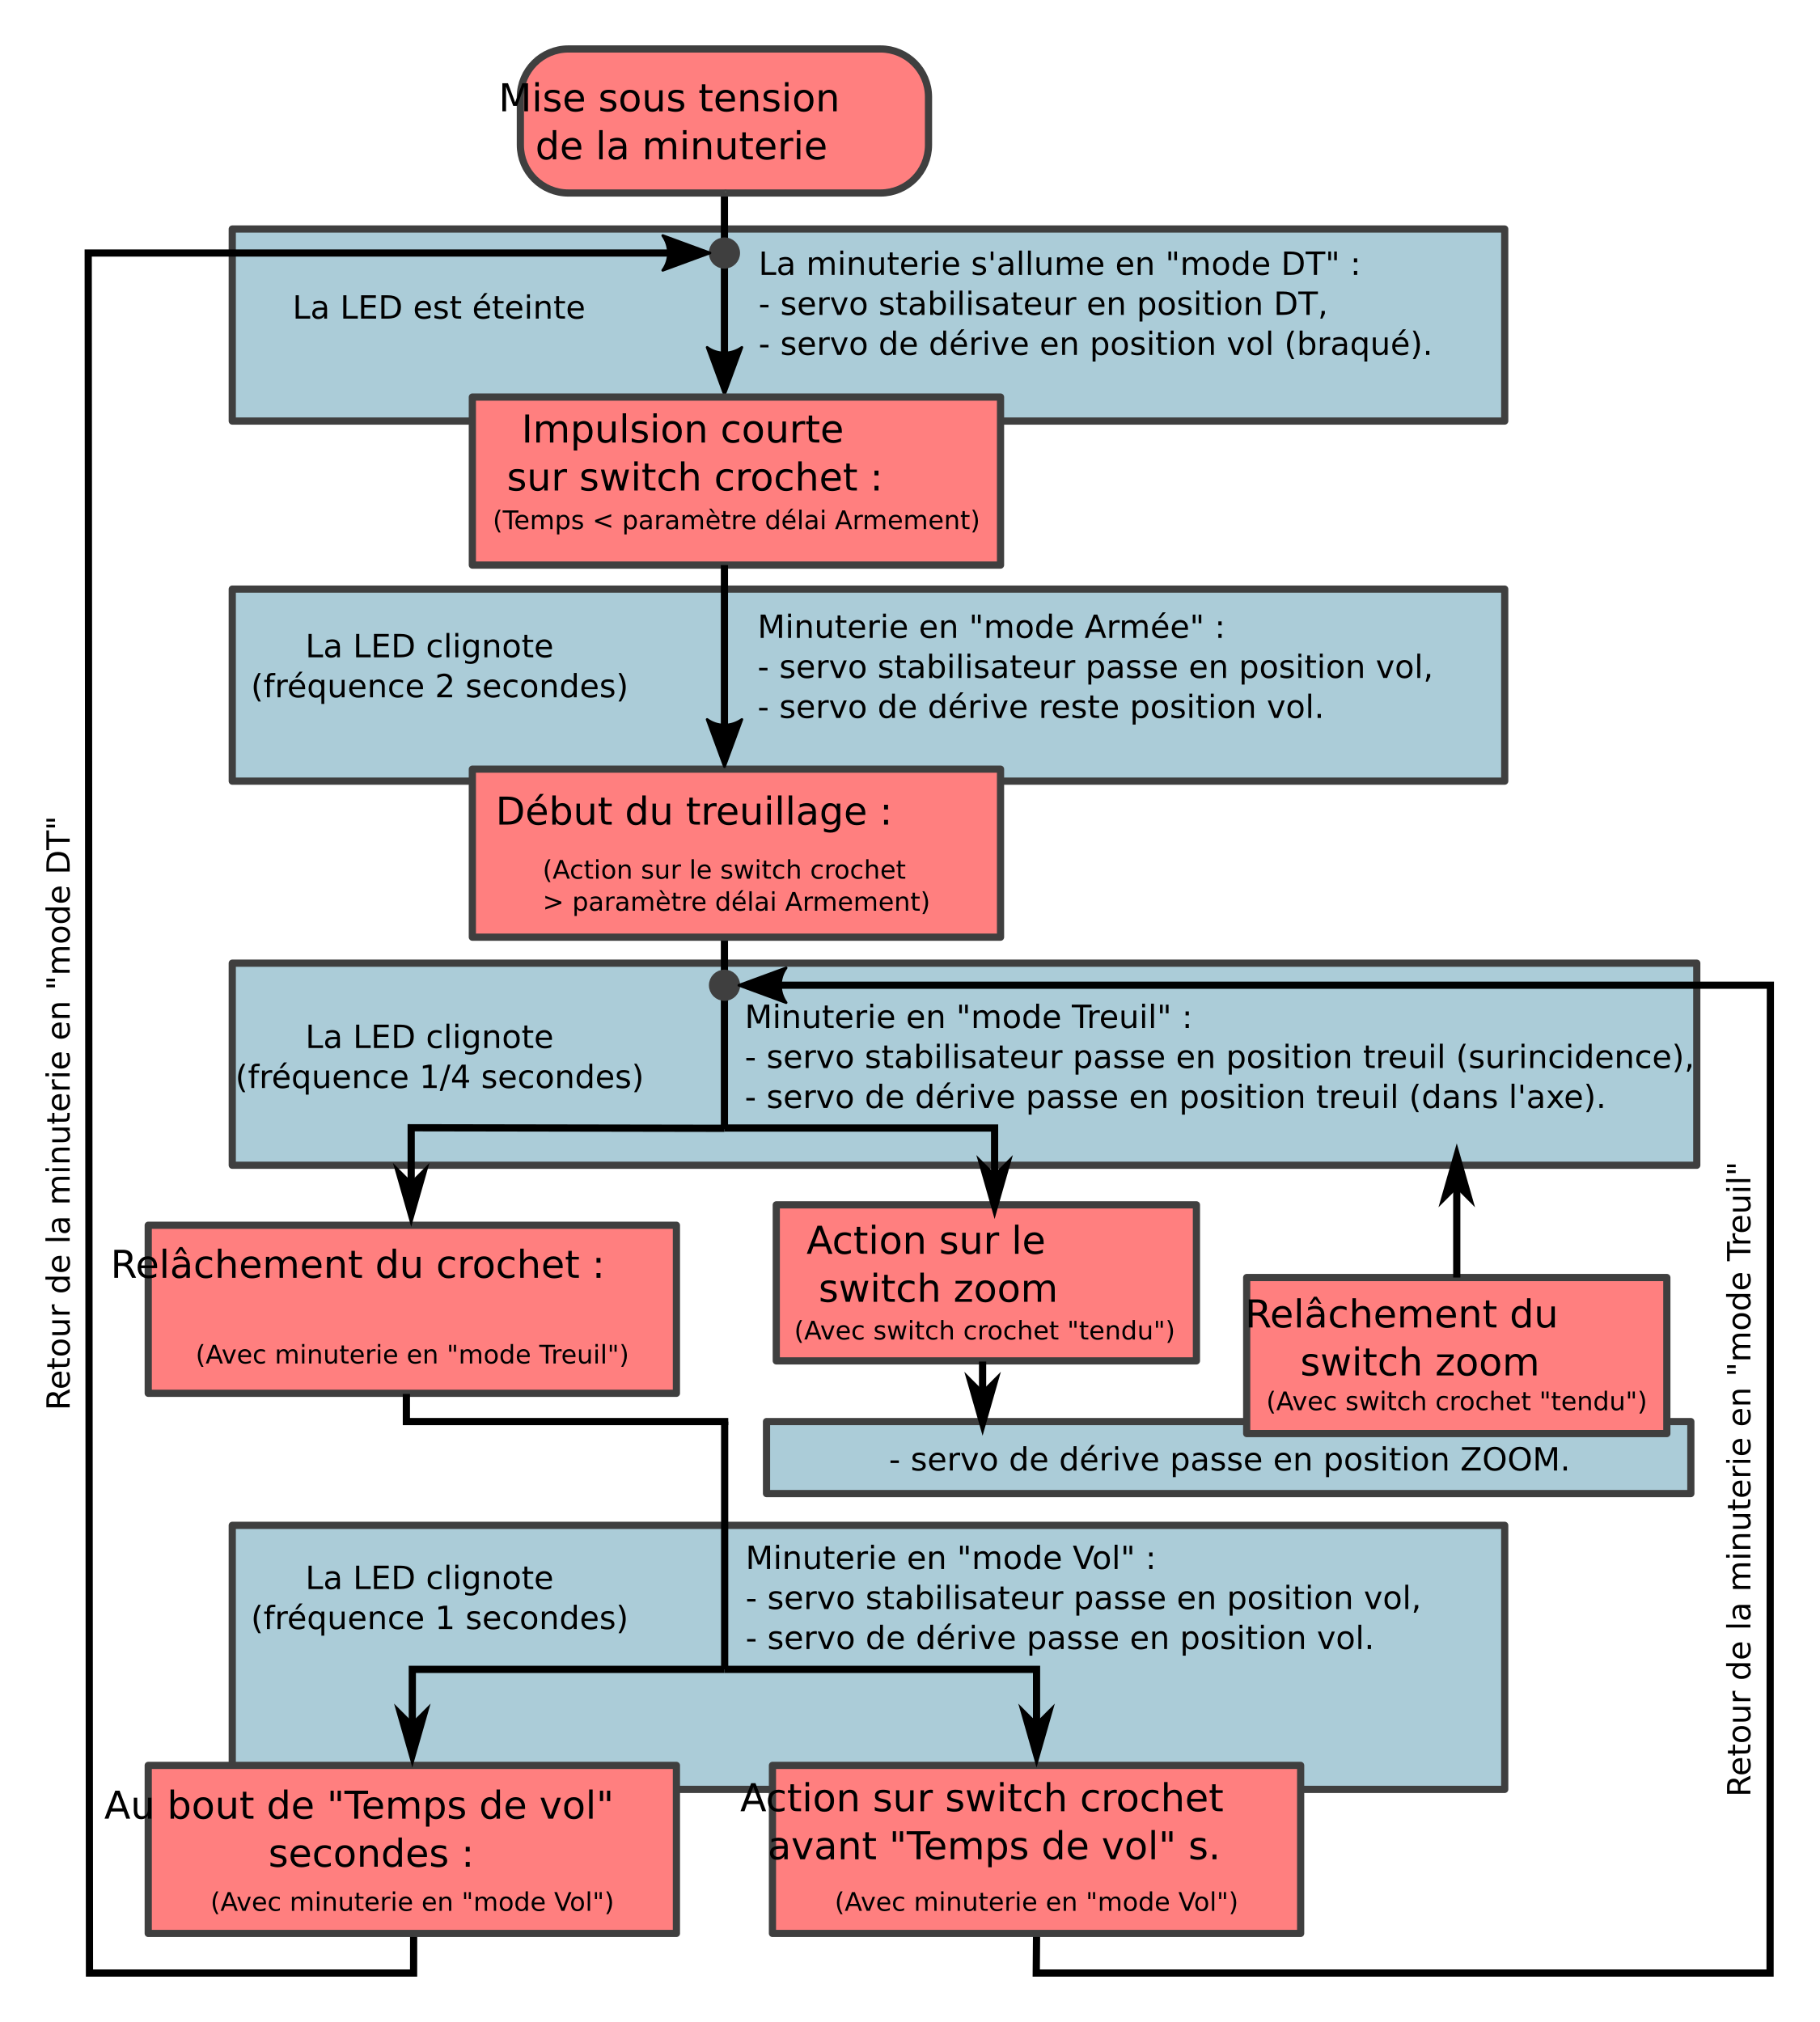
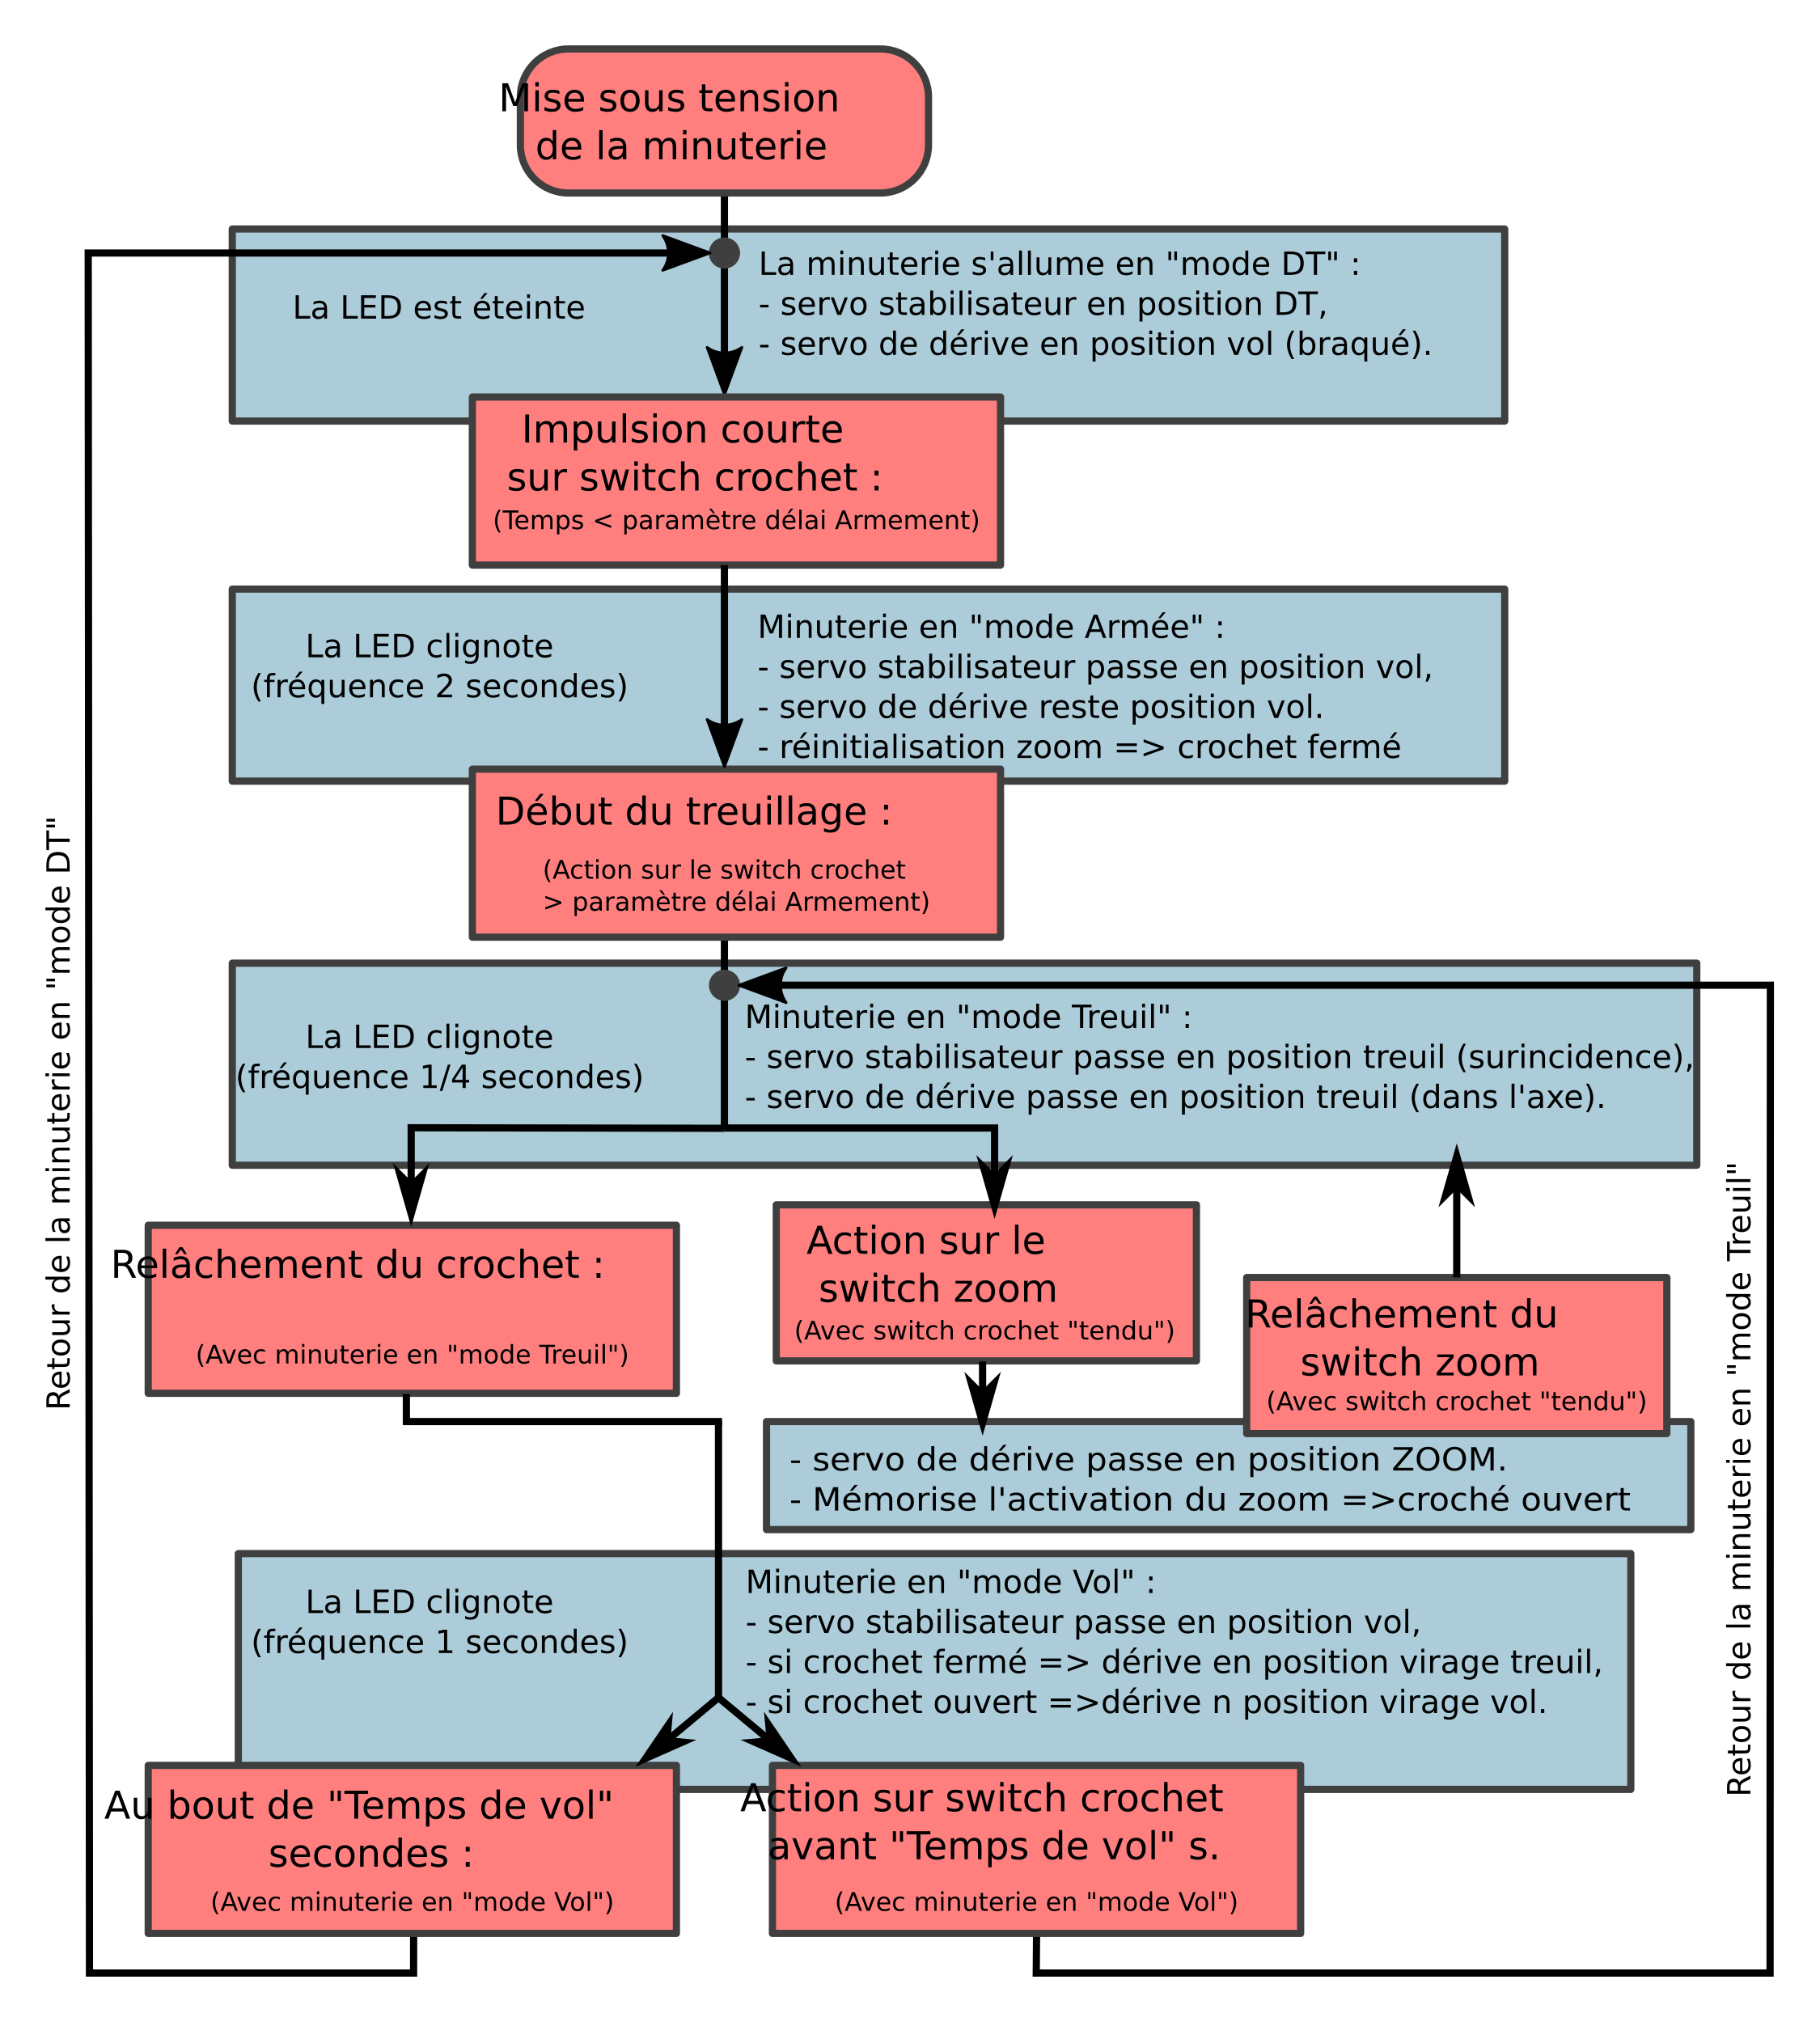
<svg xmlns="http://www.w3.org/2000/svg" width="200.498mm" height="222.856mm" viewBox="0 0 757.786 842.291" version="1.1" id="svg1126">
  <defs id="defs1120">
    <marker style="overflow:visible" id="marker1785" refX="0" refY="0" orient="auto">
      <path transform="matrix(-0.4,0,0,-0.4,-4,0)" style="fill:#000000;fill-opacity:1;fill-rule:evenodd;stroke:#000000;stroke-width:1pt;stroke-opacity:1" d="M 0,0 5,-5 -12.5,0 5,5 Z" id="path1783" />
    </marker>
    <marker style="overflow:visible" id="marker1494" refX="0" refY="0" orient="auto">
      <path transform="matrix(0.4,0,0,0.4,4,0)" style="fill:#000000;fill-opacity:1;fill-rule:evenodd;stroke:#000000;stroke-width:1pt;stroke-opacity:1" d="M 0,0 5,-5 -12.5,0 5,5 Z" id="path1492" />
    </marker>
    <marker style="overflow:visible" id="marker1484" refX="0" refY="0" orient="auto">
      <path transform="matrix(0.4,0,0,0.4,4,0)" style="fill:#000000;fill-opacity:1;fill-rule:evenodd;stroke:#000000;stroke-width:1pt;stroke-opacity:1" d="M 0,0 5,-5 -12.5,0 5,5 Z" id="path1482" />
    </marker>
    <marker style="overflow:visible" id="marker1854" refX="0" refY="0" orient="auto">
      <path transform="scale(-0.6)" d="M 8.719,4.034 -2.207,0.016 8.719,-4.002 c -1.745,2.372 -1.735,5.617 -6e-7,8.035 z" style="fill:#000000;fill-opacity:1;fill-rule:evenodd;stroke:#000000;stroke-width:0.625;stroke-linejoin:round;stroke-opacity:1" id="path1852" />
    </marker>
    <marker style="overflow:visible" id="marker1710" refX="0" refY="0" orient="auto">
      <path transform="matrix(0.4,0,0,0.4,4,0)" style="fill:#000000;fill-opacity:1;fill-rule:evenodd;stroke:#000000;stroke-width:1pt;stroke-opacity:1" d="M 0,0 5,-5 -12.5,0 5,5 Z" id="path1708" />
    </marker>
    <marker style="overflow:visible" id="Arrow1Mstart" refX="0" refY="0" orient="auto">
      <path transform="matrix(0.4,0,0,0.4,4,0)" style="fill:#000000;fill-opacity:1;fill-rule:evenodd;stroke:#000000;stroke-width:1pt;stroke-opacity:1" d="M 0,0 5,-5 -12.5,0 5,5 Z" id="path1030" />
    </marker>
    <marker style="overflow:visible" id="marker1558" refX="0" refY="0" orient="auto">
      <path transform="scale(-0.6)" d="M 8.719,4.034 -2.207,0.016 8.719,-4.002 c -1.745,2.372 -1.735,5.617 -6e-7,8.035 z" style="fill:#000000;fill-opacity:1;fill-rule:evenodd;stroke:#000000;stroke-width:0.625;stroke-linejoin:round;stroke-opacity:1" id="path1556" />
    </marker>
    <marker style="overflow:visible" id="marker1430" refX="0" refY="0" orient="auto">
      <path transform="scale(-0.6)" d="M 8.719,4.034 -2.207,0.016 8.719,-4.002 c -1.745,2.372 -1.735,5.617 -6e-7,8.035 z" style="fill:#000000;fill-opacity:1;fill-rule:evenodd;stroke:#000000;stroke-width:0.625;stroke-linejoin:round;stroke-opacity:1" id="path1428" />
    </marker>
    <marker style="overflow:visible" id="Arrow2Mend" refX="0" refY="0" orient="auto">
      <path transform="scale(-0.6)" d="M 8.719,4.034 -2.207,0.016 8.719,-4.002 c -1.745,2.372 -1.735,5.617 -6e-7,8.035 z" style="fill:#000000;fill-opacity:1;fill-rule:evenodd;stroke:#000000;stroke-width:0.625;stroke-linejoin:round;stroke-opacity:1" id="path1051" />
    </marker>
    <marker style="overflow:visible" id="Arrow1Mend" refX="0" refY="0" orient="auto">
      <path transform="matrix(-0.4,0,0,-0.4,-4,0)" style="fill:#000000;fill-opacity:1;fill-rule:evenodd;stroke:#000000;stroke-width:1pt;stroke-opacity:1" d="M 0,0 5,-5 -12.5,0 5,5 Z" id="path1033" />
    </marker>
    <marker style="overflow:visible" id="marker1314" refX="0" refY="0" orient="auto">
      <path transform="matrix(-0.8,0,0,-0.8,-10,0)" style="fill:#000000;fill-opacity:1;fill-rule:evenodd;stroke:#000000;stroke-width:1pt;stroke-opacity:1" d="M 0,0 5,-5 -12.5,0 5,5 Z" id="path1312" />
    </marker>
  </defs>
  <g id="layer1" transform="translate(-20.73619,-117.8268)">
    <g id="g2160" transform="translate(24.35039,20)">
-       <rect style="fill:#abccd8;fill-opacity:1;stroke:#3f3f3f;stroke-width:3;stroke-linecap:round;stroke-linejoin:round;stroke-miterlimit:4;stroke-dasharray:none" id="rect1632" width="385" height="30" x="315.65" y="690" />
+       <rect style="fill:#abccd8;fill-opacity:1;stroke:#3f3f3f;stroke-width:3;stroke-linecap:round;stroke-linejoin:round;stroke-miterlimit:4;stroke-dasharray:none" id="rect1632" width="385" height="45" x="315.65" y="690" />
      <rect style="fill:#abccd8;fill-opacity:1;stroke:#3f3f3f;stroke-width:3;stroke-linecap:round;stroke-linejoin:round;stroke-miterlimit:4;stroke-dasharray:none" id="rect2007" width="530" height="80" x="93.124" y="193.224" />
      <rect style="fill:#abccd8;fill-opacity:1;stroke:#3f3f3f;stroke-width:3;stroke-linecap:round;stroke-linejoin:round;stroke-miterlimit:4;stroke-dasharray:none" id="rect2003" width="610" height="84.173" x="93.124" y="499.051" />
      <rect style="fill:#abccd8;fill-opacity:1;stroke:#3f3f3f;stroke-width:3;stroke-linecap:round;stroke-linejoin:round;stroke-miterlimit:4;stroke-dasharray:none" id="rect1989" width="530" height="80" x="93.124" y="343.224" />
      <path style="fill:none;stroke:#000000;stroke-width:3;stroke-linecap:butt;stroke-linejoin:miter;stroke-miterlimit:4;stroke-dasharray:none;stroke-opacity:1" d="m 298.124,488.224 v 80" id="path1014" />
      <path style="fill:none;stroke:#000000;stroke-width:3;stroke-linecap:butt;stroke-linejoin:miter;stroke-miterlimit:4;stroke-dasharray:none;stroke-opacity:1;marker-end:url(#marker1558)" d="m 298.124,178.224 v 80" id="path1004" />
      <rect style="fill:#ff7f7f;fill-opacity:1;stroke:#3f3f3f;stroke-width:3;stroke-linecap:round;stroke-linejoin:round;stroke-miterlimit:4;stroke-dasharray:none" id="rect837" width="170" height="60" x="213.124" y="118.224" ry="20" rx="20" />
      <text xml:space="preserve" style="font-size:16px;line-height:1.25;font-family:'DejaVu Sans';-inkscape-font-specification:'DejaVu Sans';text-align:center;letter-spacing:0px;word-spacing:0px;text-anchor:middle;stroke-width:2;stroke-miterlimit:4;stroke-dasharray:none" x="298.019" y="144.189" id="text841">
        <tspan x="298.019" y="144.189" id="tspan843">Mise sous tension</tspan>
        <tspan x="298.019" y="164.189" id="tspan847">de la minuterie</tspan>
      </text>
      <text xml:space="preserve" style="font-size:13.333px;line-height:1.25;font-family:'DejaVu Sans';-inkscape-font-specification:'DejaVu Sans';letter-spacing:0px;word-spacing:0px" x="312.327" y="212.327" id="text857">
        <tspan id="tspan855" x="312.327" y="212.327" style="font-size:13.333px">La minuterie s'allume en "mode DT" :</tspan>
        <tspan x="312.327" y="228.993" id="tspan859" style="font-size:13.333px">- servo stabilisateur en position DT,</tspan>
        <tspan x="312.327" y="245.66" style="font-size:13.333px" id="tspan861">- servo de dérive en position vol (braqué).</tspan>
      </text>
      <rect style="fill:#ff7f7f;fill-opacity:1;stroke:#3f3f3f;stroke-width:3;stroke-linecap:round;stroke-linejoin:round" id="rect863" width="220" height="70" x="193.124" y="263.224" ry="0" rx="0" />
      <text xml:space="preserve" style="font-size:16px;line-height:1.25;font-family:'DejaVu Sans';-inkscape-font-specification:'DejaVu Sans';text-align:center;letter-spacing:0px;word-spacing:0px;text-anchor:middle" x="303.624" y="282.155" id="text867">
        <tspan id="tspan865" x="303.624" y="282.155">Impulsion courte</tspan>
        <tspan x="303.624" y="302.155" id="tspan869">sur switch crochet :</tspan>
      </text>
      <text xml:space="preserve" style="font-size:10.667px;line-height:1.25;font-family:'DejaVu Sans';-inkscape-font-specification:'DejaVu Sans';letter-spacing:0px;word-spacing:0px" x="201.611" y="318.224" id="text873">
        <tspan id="tspan871" x="201.611" y="318.224" style="font-size:10.667px">(Temps &lt; paramètre délai Armement)</tspan>
      </text>
      <text xml:space="preserve" style="font-size:13.333px;line-height:1.25;font-family:'DejaVu Sans';-inkscape-font-specification:'DejaVu Sans';letter-spacing:0px;word-spacing:0px" x="311.907" y="363.557" id="text889">
        <tspan id="tspan883" x="311.907" y="363.557" style="font-size:13.333px">Minuterie en "mode Armée" :</tspan>
        <tspan x="311.907" y="380.224" id="tspan885" style="font-size:13.333px">- servo stabilisateur passe en position vol,</tspan>
        <tspan x="311.907" y="396.891" style="font-size:13.333px" id="tspan887">- servo de dérive reste position vol.</tspan>
+         <tspan x="311.907" y="413.557" style="font-size:13.333px" id="tspan1102">- réinitialisation zoom =&gt; crochet fermé</tspan>
      </text>
      <rect style="fill:#ff7f7f;fill-opacity:1;stroke:#3f3f3f;stroke-width:3;stroke-linecap:round;stroke-linejoin:round" id="rect891" width="220" height="70" x="193.124" y="418.224" ry="0" rx="0" />
      <text xml:space="preserve" style="font-size:16px;line-height:1.25;font-family:'DejaVu Sans';-inkscape-font-specification:'DejaVu Sans';text-align:center;letter-spacing:0px;word-spacing:0px;text-anchor:middle" x="303.273" y="441.334" id="text897">
        <tspan x="303.273" y="441.334" id="tspan895">Début du treuillage :</tspan>
      </text>
      <text xml:space="preserve" style="font-size:10.667px;line-height:1.25;font-family:'DejaVu Sans';-inkscape-font-specification:'DejaVu Sans';letter-spacing:0px;word-spacing:0px" x="222.379" y="463.854" id="text901">
        <tspan id="tspan899" x="222.379" y="463.854" style="font-size:10.667px">(Action sur le switch crochet </tspan>
        <tspan x="222.379" y="477.187" style="font-size:10.667px" id="tspan907">&gt; paramètre délai Armement)</tspan>
      </text>
      <text xml:space="preserve" style="font-size:13.333px;line-height:1.25;font-family:'DejaVu Sans';-inkscape-font-specification:'DejaVu Sans';letter-spacing:0px;word-spacing:0px" x="306.586" y="526.046" id="text915">
        <tspan id="tspan909" x="306.586" y="526.046" style="font-size:13.333px">Minuterie en "mode Treuil" :</tspan>
        <tspan x="306.586" y="542.712" id="tspan911" style="font-size:13.333px">- servo stabilisateur passe en position treuil (surincidence),</tspan>
        <tspan x="306.586" y="559.379" style="font-size:13.333px" id="tspan913">- servo de dérive passe en position treuil (dans l'axe).</tspan>
      </text>
      <g id="g1196" transform="translate(-135,35)">
        <rect style="fill:#ff7f7f;fill-opacity:1;stroke:#3f3f3f;stroke-width:3;stroke-linecap:round;stroke-linejoin:round" id="rect917" width="220" height="70" x="193.124" y="573.224" ry="0" rx="0" />
        <text xml:space="preserve" style="font-size:16px;line-height:1.25;font-family:'DejaVu Sans';-inkscape-font-specification:'DejaVu Sans';text-align:center;letter-spacing:0px;word-spacing:0px;text-anchor:middle" x="303.273" y="595.113" id="text921">
          <tspan x="303.273" y="595.113" id="tspan919">Relâchement du crochet :</tspan>
        </text>
        <text xml:space="preserve" style="font-size:10.667px;line-height:1.25;font-family:'DejaVu Sans';-inkscape-font-specification:'DejaVu Sans';letter-spacing:0px;word-spacing:0px" x="212.843" y="630.805" id="text927">
          <tspan x="212.843" y="630.805" style="font-size:10.667px" id="tspan925">(Avec minuterie en "mode Treuil")</tspan>
        </text>
      </g>
      <text xml:space="preserve" style="font-size:13.333px;line-height:1.25;font-family:'DejaVu Sans';-inkscape-font-specification:'DejaVu Sans';letter-spacing:0px;word-spacing:0px" x="-685.343" y="25.414" id="text977" transform="rotate(-90)">
        <tspan x="-685.343" y="25.414" style="font-size:13.333px" id="tspan975">Retour de la minuterie en "mode DT"</tspan>
      </text>
      <text xml:space="preserve" style="font-size:13.333px;line-height:1.25;font-family:'DejaVu Sans';-inkscape-font-specification:'DejaVu Sans';letter-spacing:0px;word-spacing:0px" x="-846.355" y="725.451" id="text998" transform="rotate(-90)">
        <tspan x="-846.355" y="725.451" style="font-size:13.333px" id="tspan996">Retour de la minuterie en "mode Treuil"</tspan>
      </text>
      <circle style="fill:#3f3f3f;fill-opacity:1;stroke:#3f3f3f;stroke-width:3;stroke-linecap:round;stroke-linejoin:round" id="path1000" cx="298.124" cy="203.224" r="5" />
      <circle id="path1002" style="fill:#abcca8;stroke:#3f3f3f" cx="298.608" cy="177.709" r="0.378" />
      <circle style="fill:#3f3f3f;fill-opacity:1;stroke:#3f3f3f;stroke-width:3;stroke-linecap:round;stroke-linejoin:round" id="circle1010" cx="298.159" cy="508.252" r="5" />
      <path style="fill:none;stroke:#000000;stroke-width:3;stroke-linecap:butt;stroke-linejoin:miter;stroke-miterlimit:4;stroke-dasharray:none;stroke-opacity:1;marker-end:url(#Arrow2Mend)" d="m 298.124,333.224 v 80" id="path1012" />
      <path style="fill:none;stroke:#000000;stroke-width:3;stroke-linecap:butt;stroke-linejoin:miter;stroke-miterlimit:4;stroke-dasharray:none;stroke-opacity:1;marker-end:url(#marker1430)" d="M 428.774,823.224 428,919.72 h 305.65 l 0.124,-411.496 H 308.124" id="path1022" />
      <path style="fill:none;stroke:#000000;stroke-width:3;stroke-linecap:butt;stroke-linejoin:miter;stroke-miterlimit:4;stroke-dasharray:none;stroke-opacity:1;marker-end:url(#marker1854)" d="m 168.774,823.224 -0.124,96.496 H 33.65 L 33.124,203.224 H 288.124" id="path1850" />
      <text xml:space="preserve" style="font-size:13.333px;line-height:1.25;font-family:'DejaVu Sans';-inkscape-font-specification:'DejaVu Sans';text-align:center;letter-spacing:0px;word-spacing:0px;text-anchor:middle" x="194.368" y="371.624" id="text1960">
        <tspan x="194.368" y="371.624" style="font-size:13.333px;text-align:center;text-anchor:middle" id="tspan1958">La LED clignote</tspan>
        <tspan x="194.368" y="388.29" style="font-size:13.333px;text-align:center;text-anchor:middle" id="tspan1967">(fréquence 2 secondes)</tspan>
      </text>
      <text xml:space="preserve" style="font-size:13.333px;line-height:1.25;font-family:'DejaVu Sans';-inkscape-font-specification:'DejaVu Sans';text-align:center;letter-spacing:0px;word-spacing:0px;text-anchor:middle" x="194.368" y="534.379" id="text1973">
        <tspan x="194.368" y="534.379" style="font-size:13.333px;text-align:center;text-anchor:middle" id="tspan1969">La LED clignote</tspan>
        <tspan x="194.368" y="551.046" style="font-size:13.333px;text-align:center;text-anchor:middle" id="tspan1971">(fréquence 1/4 secondes)</tspan>
      </text>
-       <rect style="fill:#abccd8;fill-opacity:1;stroke:#3f3f3f;stroke-width:3;stroke-linecap:round;stroke-linejoin:round;stroke-miterlimit:4;stroke-dasharray:none" id="rect2005" width="530" height="110" x="93.124" y="733.224" />
-       <text xml:space="preserve" style="font-size:13.333px;line-height:1.25;font-family:'DejaVu Sans';-inkscape-font-specification:'DejaVu Sans';letter-spacing:0px;word-spacing:0px" x="306.92" y="751.423" id="text957">
-         <tspan id="tspan951" x="306.92" y="751.423" style="font-size:13.333px">Minuterie en "mode Vol" :</tspan>
-         <tspan x="306.92" y="768.09" id="tspan953" style="font-size:13.333px">- servo stabilisateur passe en position vol,</tspan>
-         <tspan x="306.92" y="784.756" style="font-size:13.333px" id="tspan955">- servo de dérive passe en position vol.</tspan>
+       <rect style="fill:#abccd8;fill-opacity:1;stroke:#3f3f3f;stroke-width:3;stroke-linecap:round;stroke-linejoin:round;stroke-miterlimit:4;stroke-dasharray:none" id="rect2005" width="580" height="98.224" x="95.65" y="745" />
+       <text xml:space="preserve" style="font-size:13.333px;line-height:1.25;font-family:'DejaVu Sans';-inkscape-font-specification:'DejaVu Sans';letter-spacing:0px;word-spacing:0px" x="306.92" y="761.423" id="text957">
+         <tspan id="tspan951" x="306.92" y="761.423" style="font-size:13.333px">Minuterie en "mode Vol" :</tspan>
+         <tspan x="306.92" y="778.09" id="tspan953" style="font-size:13.333px">- servo stabilisateur passe en position vol,</tspan>
+         <tspan x="306.92" y="794.756" style="font-size:13.333px" id="tspan955">- si crochet fermé =&gt; dérive en position virage treuil,</tspan>
+         <tspan x="306.92" y="811.423" style="font-size:13.333px" id="tspan1104">- si crochet ouvert =&gt;dérive n position virage vol.</tspan>
      </text>
      <rect style="fill:#ff7f7f;fill-opacity:1;stroke:#3f3f3f;stroke-width:3;stroke-linecap:round;stroke-linejoin:round" id="rect959" width="220" height="70" x="58.124" y="833.224" ry="0" rx="0" />
      <text xml:space="preserve" style="font-size:16px;line-height:1.25;font-family:'DejaVu Sans';-inkscape-font-specification:'DejaVu Sans';text-align:center;letter-spacing:0px;word-spacing:0px;text-anchor:middle" x="168.831" y="855.422" id="text963">
        <tspan x="168.831" y="855.422" id="tspan961">Au bout de "Temps de vol"</tspan>
        <tspan x="168.831" y="875.422" id="tspan969">secondes :</tspan>
      </text>
      <text xml:space="preserve" style="font-size:10.667px;line-height:1.25;font-family:'DejaVu Sans';-inkscape-font-specification:'DejaVu Sans';letter-spacing:0px;word-spacing:0px" x="84.038" y="893.799" id="text967">
        <tspan x="84.038" y="893.799" style="font-size:10.667px" id="tspan965">(Avec minuterie en "mode Vol")</tspan>
      </text>
      <rect style="fill:#ff7f7f;fill-opacity:1;stroke:#3f3f3f;stroke-width:3;stroke-linecap:round;stroke-linejoin:round" id="rect984" width="220" height="70" x="318.124" y="833.224" ry="0" rx="0" />
      <text xml:space="preserve" style="font-size:16px;line-height:1.25;font-family:'DejaVu Sans';-inkscape-font-specification:'DejaVu Sans';text-align:center;letter-spacing:0px;word-spacing:0px;text-anchor:middle" x="428.253" y="852.321" id="text990">
        <tspan x="428.253" y="852.321" id="tspan986">Action sur switch crochet</tspan>
        <tspan x="428.253" y="872.321" id="tspan988">avant "Temps de vol" s.</tspan>
      </text>
      <text xml:space="preserve" style="font-size:10.667px;line-height:1.25;font-family:'DejaVu Sans';-inkscape-font-specification:'DejaVu Sans';letter-spacing:0px;word-spacing:0px" x="344.038" y="893.799" id="text994">
        <tspan x="344.038" y="893.799" style="font-size:10.667px" id="tspan992">(Avec minuterie en "mode Vol")</tspan>
      </text>
      <g id="g1450" transform="translate(0,30)">
-         <path style="fill:none;stroke:#000000;stroke-width:3;stroke-linecap:butt;stroke-linejoin:miter;stroke-miterlimit:4;stroke-dasharray:none;stroke-opacity:1;marker-start:url(#marker1710)" d="m 168.124,798.224 v -35 h 130" id="path1018" />
-         <path style="fill:none;stroke:#000000;stroke-width:3;stroke-linecap:butt;stroke-linejoin:miter;stroke-miterlimit:4;stroke-dasharray:none;stroke-opacity:1;marker-start:url(#Arrow1Mstart)" d="m 428.124,798.224 v -35 h -130" id="path1020" />
+         <path style="fill:none;stroke:#000000;stroke-width:3;stroke-linecap:butt;stroke-linejoin:miter;stroke-miterlimit:4;stroke-dasharray:none;stroke-opacity:1;marker-start:url(#marker1710)" d="m 265.65,800 30,-25" id="path1018" />
+         <path style="fill:none;stroke:#000000;stroke-width:3;stroke-linecap:butt;stroke-linejoin:miter;stroke-miterlimit:4;stroke-dasharray:none;stroke-opacity:1;marker-start:url(#Arrow1Mstart)" d="m 325.65,800 -30,-25" id="path1020" />
      </g>
-       <text xml:space="preserve" style="font-size:13.333px;line-height:1.25;font-family:'DejaVu Sans';-inkscape-font-specification:'DejaVu Sans';text-align:center;letter-spacing:0px;word-spacing:0px;text-anchor:middle" x="194.368" y="759.756" id="text1987">
-         <tspan x="194.368" y="759.756" style="font-size:13.333px;text-align:center;text-anchor:middle" id="tspan1983">La LED clignote</tspan>
-         <tspan x="194.368" y="776.423" style="font-size:13.333px;text-align:center;text-anchor:middle" id="tspan1985">(fréquence 1 secondes)</tspan>
+       <text xml:space="preserve" style="font-size:13.333px;line-height:1.25;font-family:'DejaVu Sans';-inkscape-font-specification:'DejaVu Sans';text-align:center;letter-spacing:0px;word-spacing:0px;text-anchor:middle" x="194.368" y="769.756" id="text1987">
+         <tspan x="194.368" y="769.756" style="font-size:13.333px;text-align:center;text-anchor:middle" id="tspan1983">La LED clignote</tspan>
+         <tspan x="194.368" y="786.423" style="font-size:13.333px;text-align:center;text-anchor:middle" id="tspan1985">(fréquence 1 secondes)</tspan>
      </text>
      <text xml:space="preserve" style="font-size:13.333px;line-height:1.25;font-family:'DejaVu Sans';-inkscape-font-specification:'DejaVu Sans';text-align:center;letter-spacing:0px;word-spacing:0px;text-anchor:middle" x="194.069" y="230.552" id="text1960-3">
        <tspan x="194.069" y="230.552" style="font-size:13.333px;text-align:center;text-anchor:middle" id="tspan1967-7">La LED est éteinte</tspan>
      </text>
      <rect style="fill:#ff7f7f;fill-opacity:1;stroke:#3f3f3f;stroke-width:3;stroke-linecap:round;stroke-linejoin:round" id="rect1198" width="175" height="65" x="319.719" y="599.72" ry="0" rx="0" />
      <text xml:space="preserve" style="font-size:16px;line-height:1.25;font-family:'DejaVu Sans';-inkscape-font-specification:'DejaVu Sans';text-align:center;letter-spacing:0px;word-spacing:0px;text-anchor:middle" x="405.004" y="620.113" id="text1202">
        <tspan x="405.004" y="620.113" id="tspan1200">Action sur le</tspan>
        <tspan x="405.004" y="640.113" id="tspan1693">switch zoom</tspan>
      </text>
      <text xml:space="preserve" style="font-size:10.667px;line-height:1.25;font-family:'DejaVu Sans';-inkscape-font-specification:'DejaVu Sans';letter-spacing:0px;word-spacing:0px" x="327.163" y="655.805" id="text1206">
        <tspan x="327.163" y="655.805" style="font-size:10.667px" id="tspan1204">(Avec switch crochet "tendu")</tspan>
      </text>
      <rect style="fill:#ff7f7f;fill-opacity:1;stroke:#3f3f3f;stroke-width:3;stroke-linecap:round;stroke-linejoin:round" id="rect1671" width="175" height="65" x="515.65" y="630" ry="0" rx="0" />
      <text xml:space="preserve" style="font-size:16px;line-height:1.25;font-family:'DejaVu Sans';-inkscape-font-specification:'DejaVu Sans';text-align:center;letter-spacing:0px;word-spacing:0px;text-anchor:middle" x="603.091" y="650.785" id="text1675">
        <tspan x="603.091" y="650.785" id="tspan1673">Relâchement du</tspan>
        <tspan x="603.091" y="670.785" id="tspan1695"> switch zoom</tspan>
      </text>
-       <path style="fill:none;stroke:#000000;stroke-width:3;stroke-linecap:butt;stroke-linejoin:miter;stroke-miterlimit:4;stroke-dasharray:none;stroke-opacity:1" d="M 298.219,690 V 793.224" id="path1016" />
+       <path style="fill:none;stroke:#000000;stroke-width:3;stroke-linecap:butt;stroke-linejoin:miter;stroke-miterlimit:4;stroke-dasharray:none;stroke-opacity:1" d="m 295.65,690 0,115" id="path1016" />
      <g id="g1480" transform="translate(0,-190)">
        <path style="fill:none;stroke:#000000;stroke-width:3;stroke-linecap:butt;stroke-linejoin:miter;stroke-miterlimit:4;stroke-dasharray:none;stroke-opacity:1;marker-start:url(#marker1484)" d="m 167.65,793 v -35.392 l 130.475,0.224" id="path1476" />
        <path style="fill:none;stroke:#000000;stroke-width:3;stroke-linecap:butt;stroke-linejoin:miter;stroke-miterlimit:4;stroke-dasharray:none;stroke-opacity:1;marker-start:url(#marker1494)" d="m 410.65,789.72 v -32 H 298.124" id="path1478" />
      </g>
-       <path style="fill:none;stroke:#000000;stroke-width:3;stroke-linecap:square;stroke-linejoin:miter;stroke-miterlimit:4;stroke-dasharray:none;stroke-opacity:1" d="m 165.65,680 v 10 h 132.569" id="path1630" />
+       <path style="fill:none;stroke:#000000;stroke-width:3;stroke-linecap:square;stroke-linejoin:miter;stroke-miterlimit:4;stroke-dasharray:none;stroke-opacity:1" d="m 165.65,680 v 10 l 130,0" id="path1630" />
      <path style="fill:none;stroke:#000000;stroke-width:3;stroke-linecap:butt;stroke-linejoin:miter;stroke-miterlimit:4;stroke-dasharray:none;stroke-opacity:1;marker-end:url(#Arrow1Mend)" d="m 603.15,630 v -50" id="path1721" />
-       <text xml:space="preserve" style="font-size:13.333px;line-height:1.25;font-family:'DejaVu Sans';-inkscape-font-specification:'DejaVu Sans';letter-spacing:0px;word-spacing:0px" x="366.627" y="710.385" id="text1763">
-         <tspan x="366.627" y="710.385" style="font-size:13.333px" id="tspan1761">- servo de dérive passe en position ZOOM.</tspan>
+       <text xml:space="preserve" style="font-size:13.688px;line-height:1.25;font-family:'DejaVu Sans';-inkscape-font-specification:'DejaVu Sans';letter-spacing:0px;word-spacing:0px;stroke-width:1" x="316.813" y="729.262" id="text1763" transform="scale(1.026573,0.9741149)">
+         <tspan x="316.813" y="729.262" style="font-size:13.688px;stroke-width:1" id="tspan1761">- servo de dérive passe en position ZOOM.</tspan>
+         <tspan x="316.813" y="746.371" style="font-size:13.688px;stroke-width:1" id="tspan1064">- Mémorise l'activation du zoom =&gt;croché ouvert</tspan>
      </text>
      <path style="fill:none;stroke:#000000;stroke-width:3;stroke-linecap:butt;stroke-linejoin:miter;stroke-miterlimit:4;stroke-dasharray:none;stroke-opacity:1;marker-end:url(#marker1785)" d="m 405.65,665 v 25" id="path1781" />
      <text xml:space="preserve" style="font-size:10.667px;line-height:1.25;font-family:'DejaVu Sans';-inkscape-font-specification:'DejaVu Sans';letter-spacing:0px;word-spacing:0px" x="523.79" y="685.256" id="text1913">
        <tspan x="523.79" y="685.256" style="font-size:10.667px" id="tspan1911">(Avec switch crochet "tendu")</tspan>
      </text>
    </g>
  </g>
</svg>
